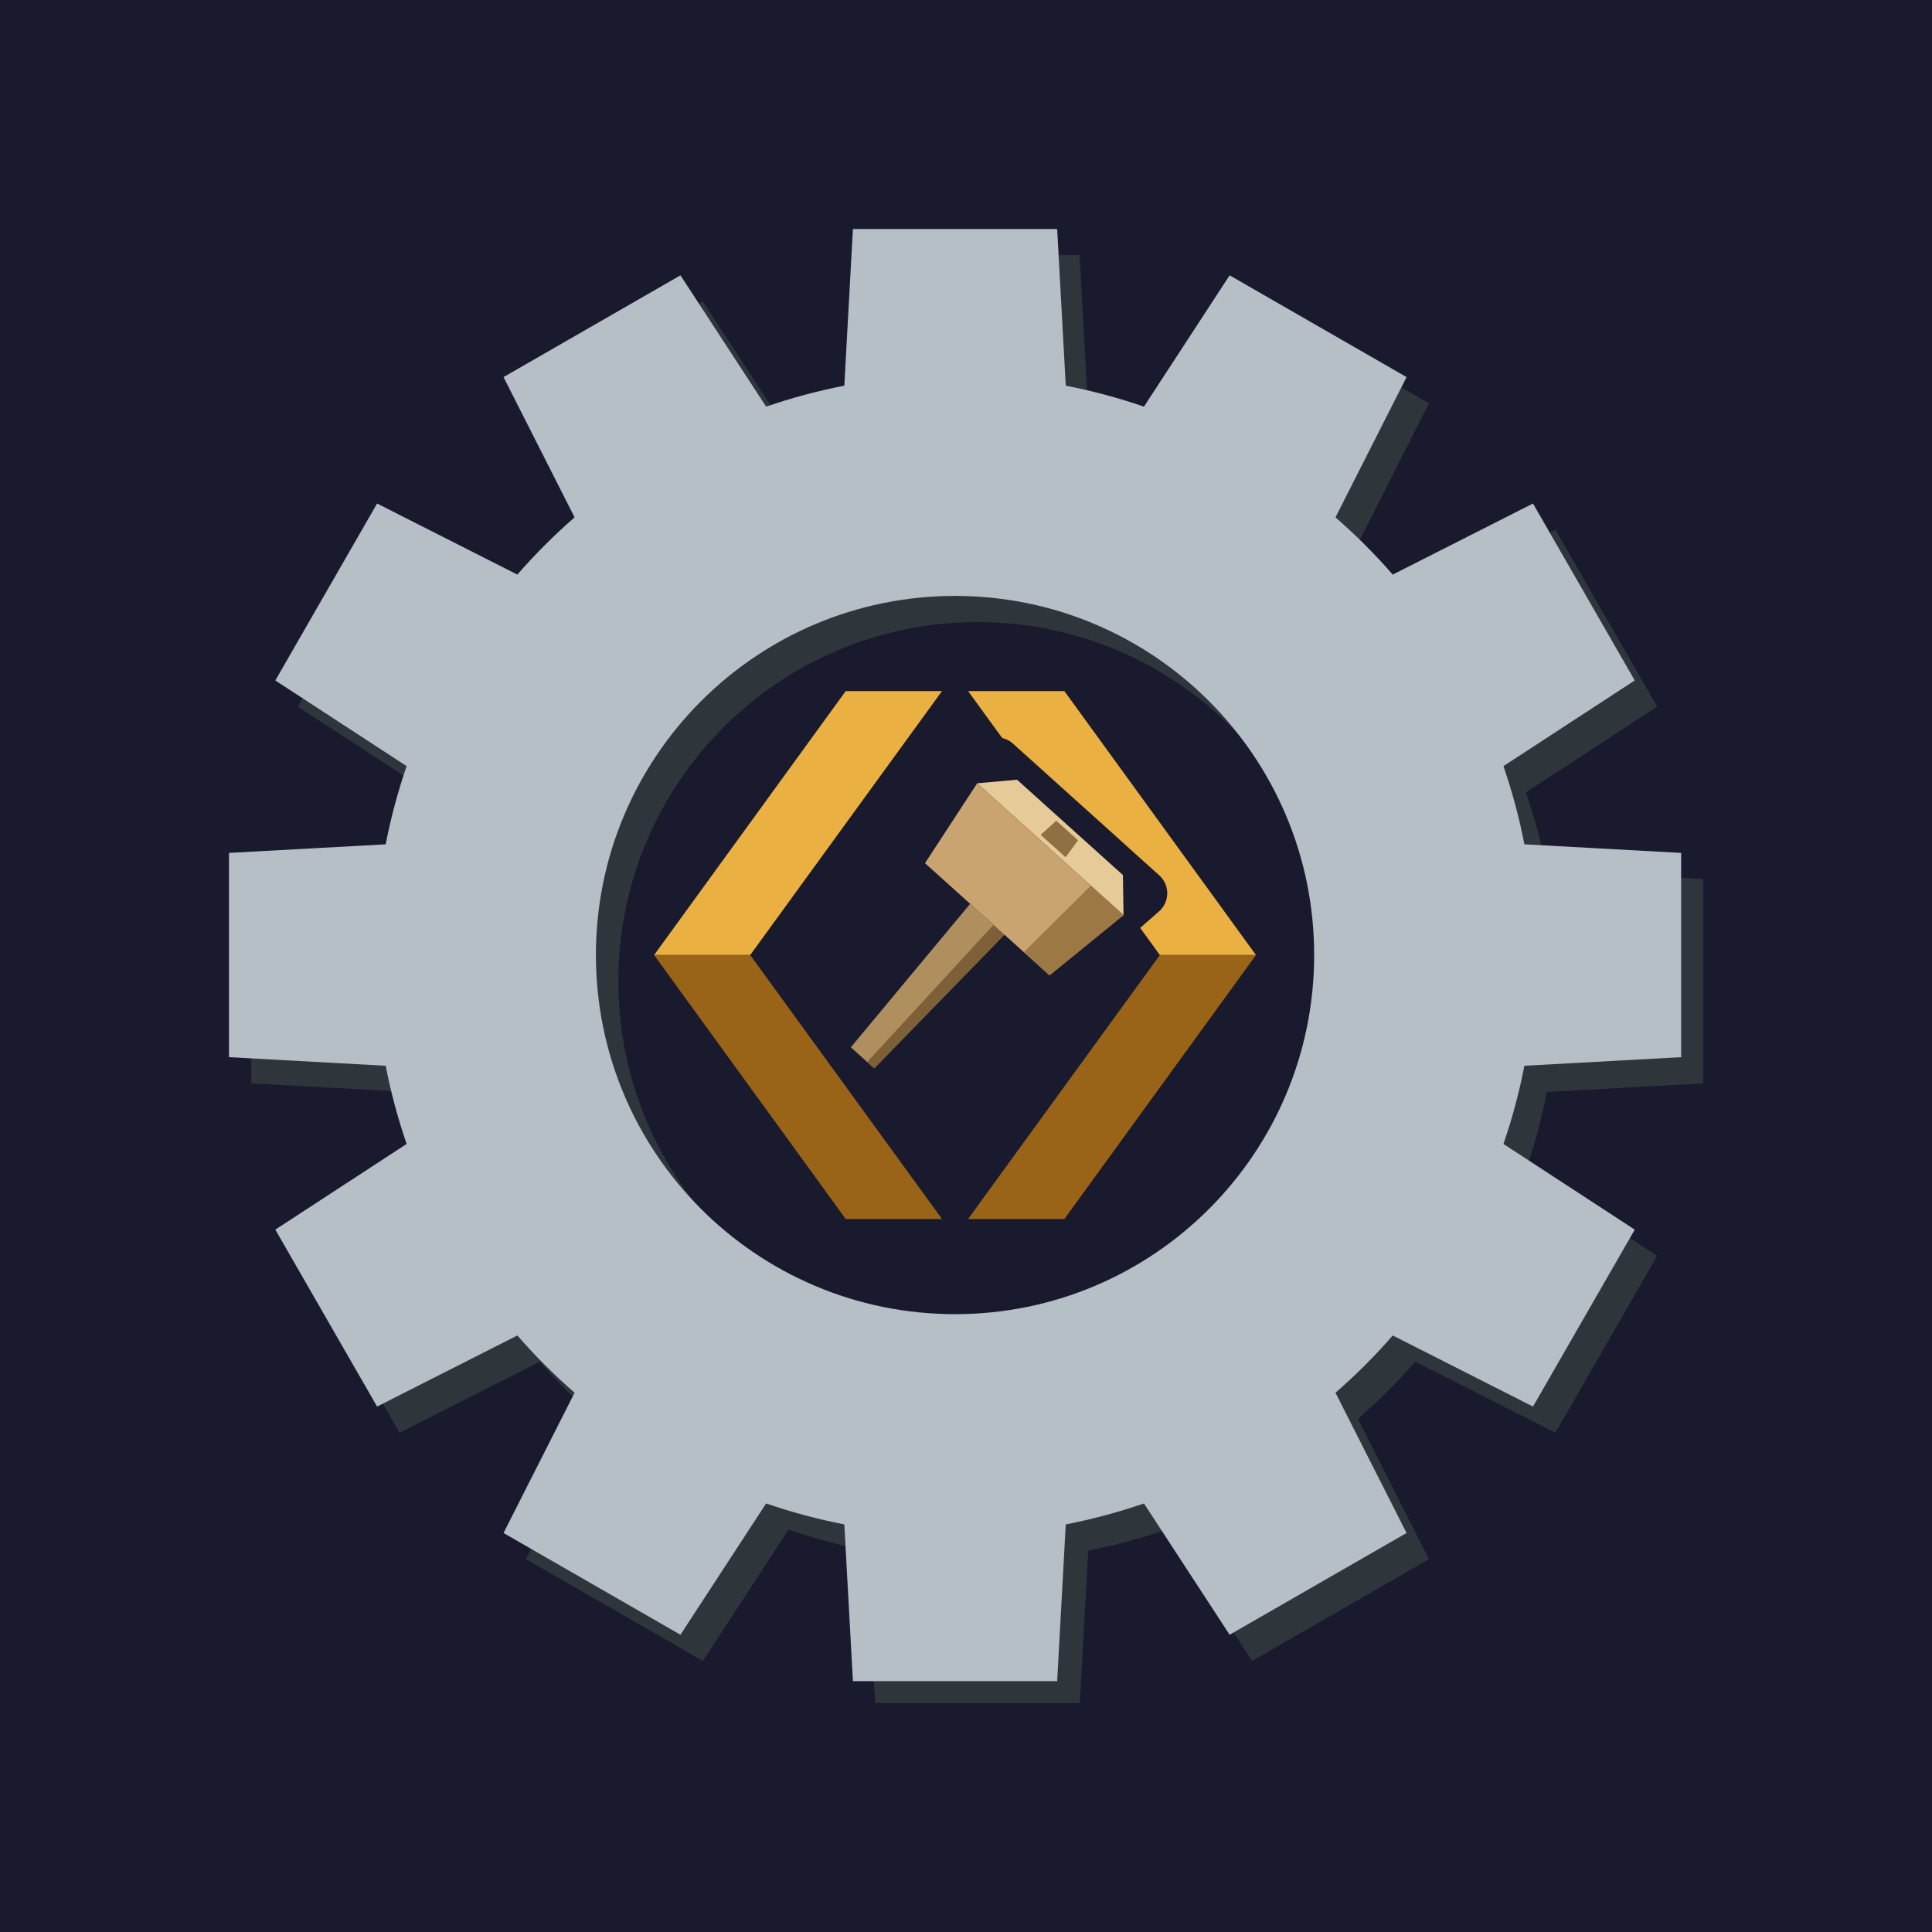
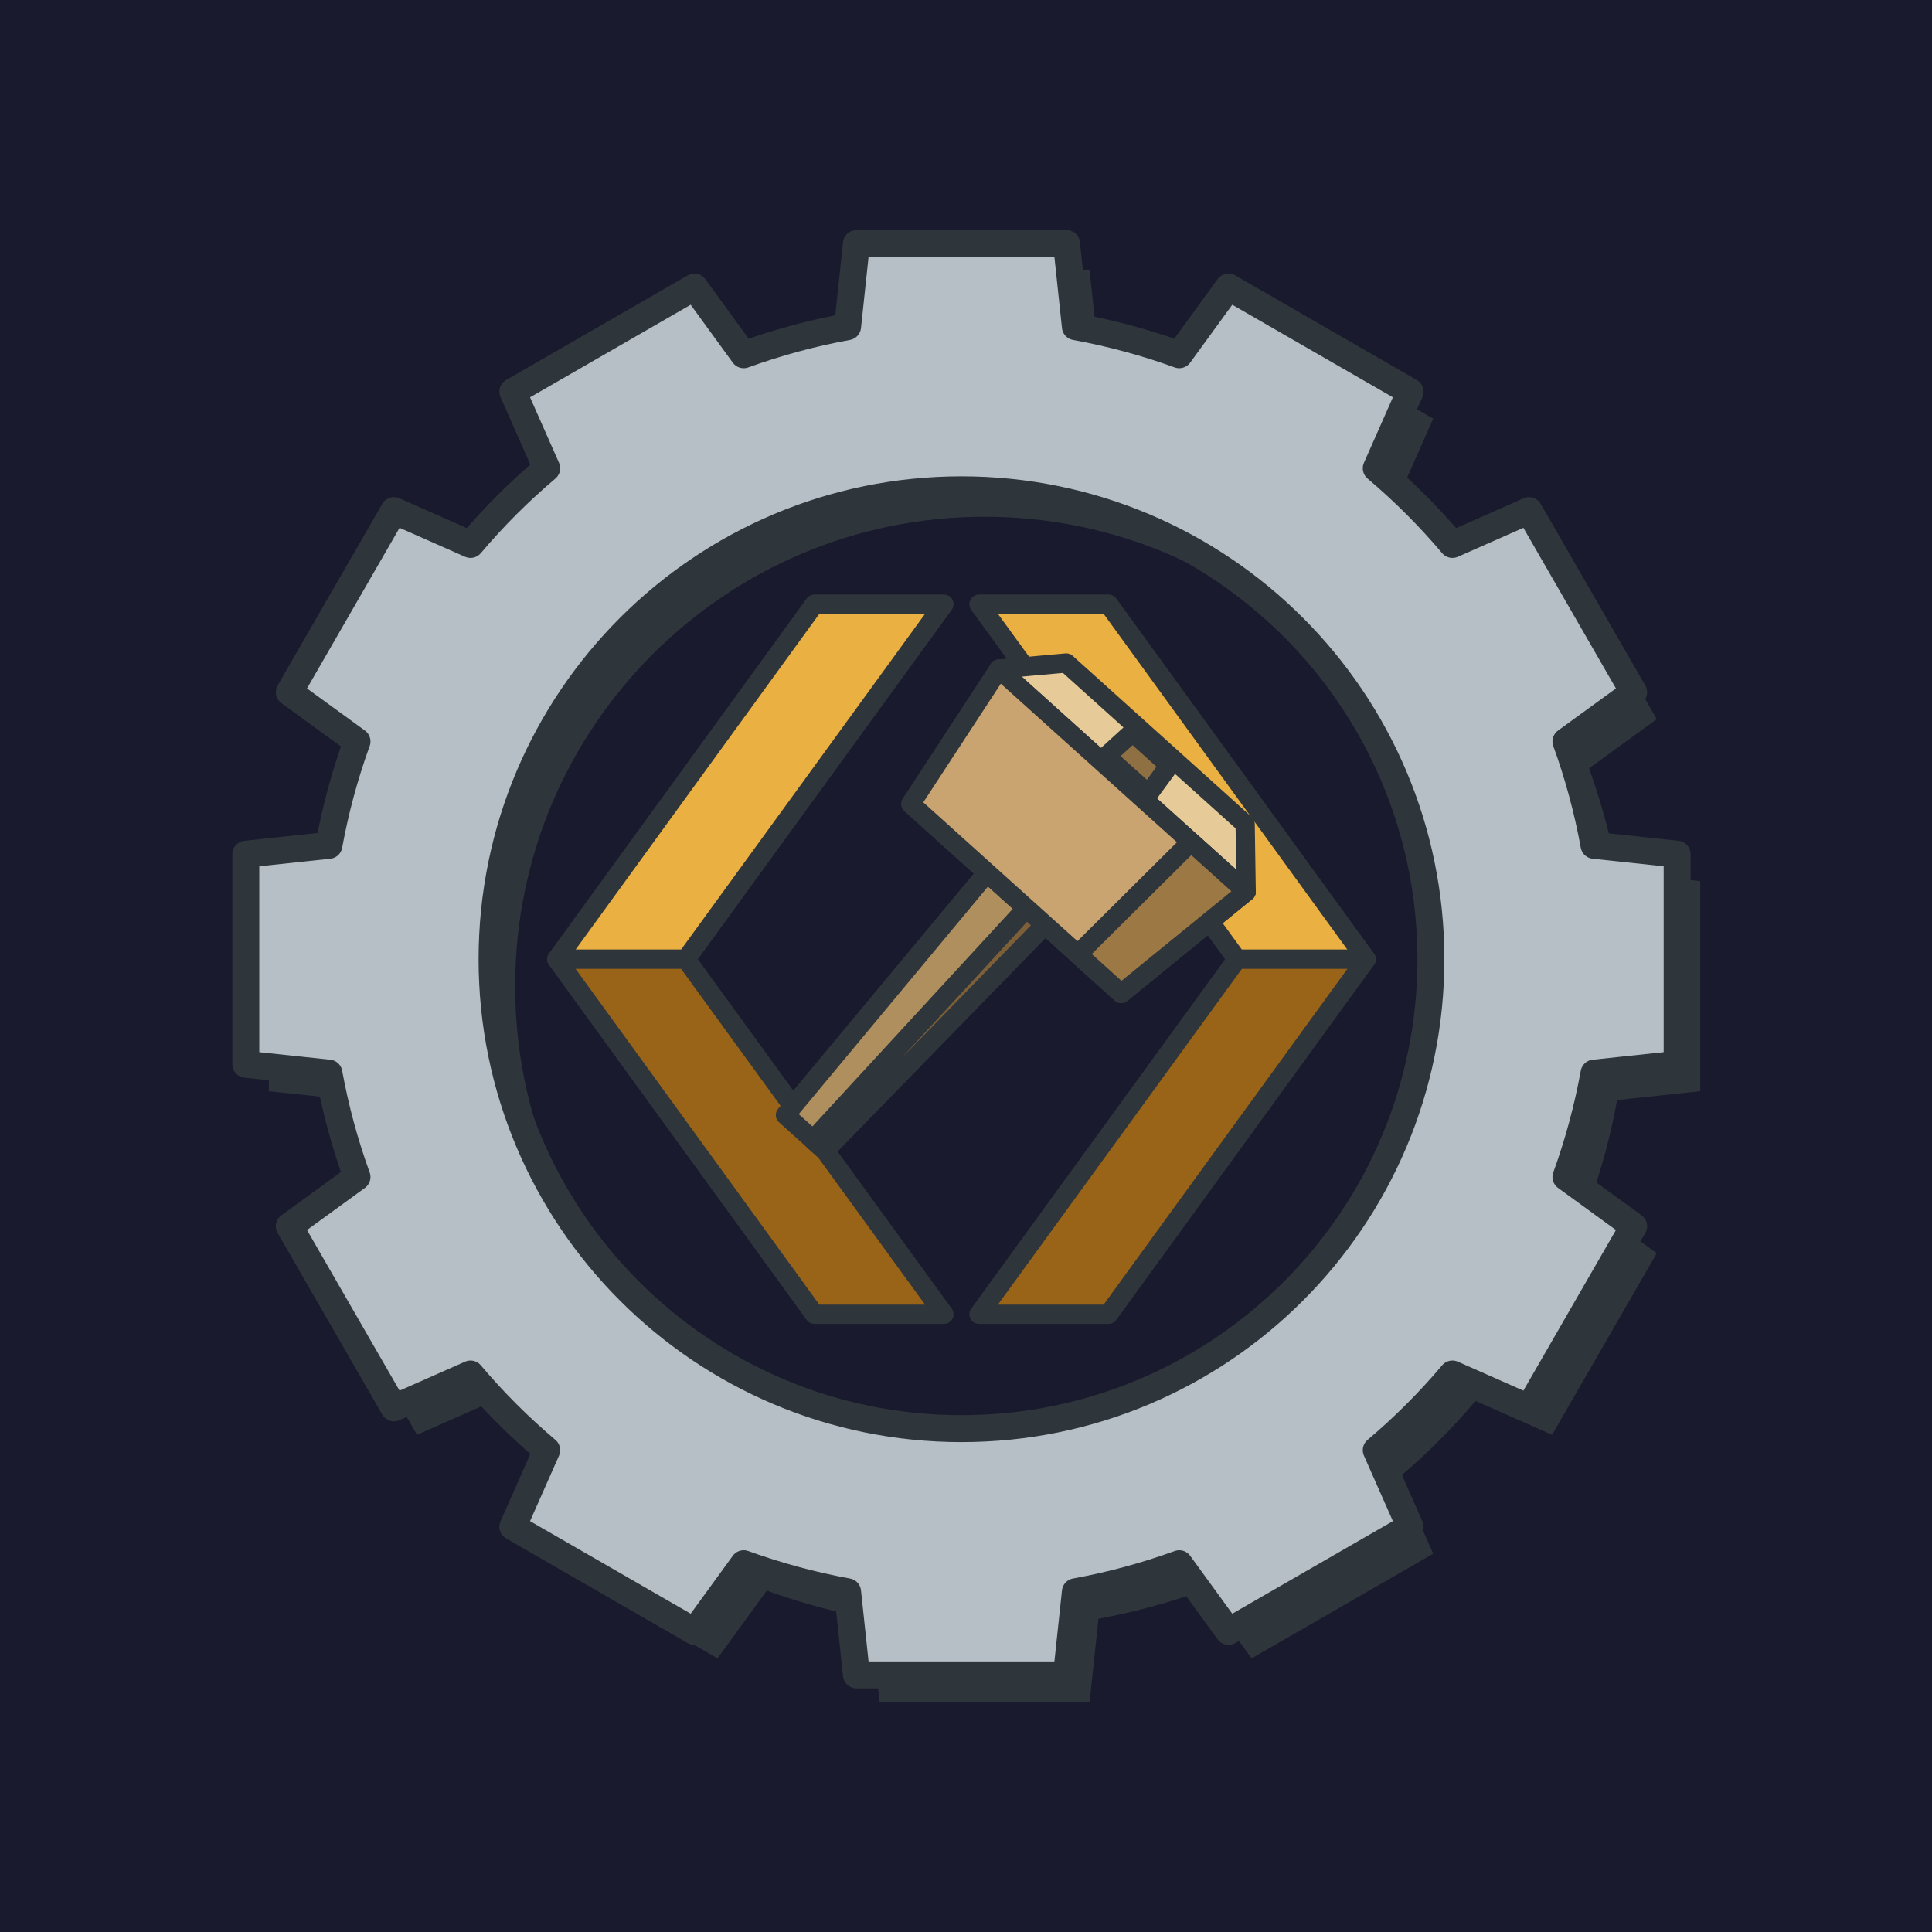
<svg xmlns="http://www.w3.org/2000/svg" width="152" height="152" viewBox="0 0 152 152">
  <rect width="152" height="152" fill="#1a1a2e" />
-   <svg x="18" y="18" width="116" height="116" viewBox="5.86 5.86 394.14 394.14" preserveAspectRatio="xMidYMid meet">
+   <svg x="18" y="18" width="116" height="116" viewBox="10.16 10.16 382.03 383.2" preserveAspectRatio="xMidYMid meet">
    <defs>
-       <path id="gear-body" fill-rule="evenodd" d="M170.4,47.8 L172.7,5.9 L227.3,5.9 L229.6,47.8 A155,155 0 0 1 250.5,53.4L250.5,53.4 L273.4,18.3 L320.7,45.5 L301.7,83 A155,155 0 0 1 317,98.3L317,98.3 L354.5,79.3 L381.7,126.6 L346.6,149.5 A155,155 0 0 1 352.2,170.4L352.2,170.4 L394.1,172.7 L394.1,227.3 L352.2,229.6 A155,155 0 0 1 346.6,250.5L346.6,250.5 L381.7,273.4 L354.5,320.7 L317,301.7 A155,155 0 0 1 301.7,317L301.7,317 L320.7,354.5 L273.4,381.7 L250.5,346.6 A155,155 0 0 1 229.6,352.2L229.6,352.2 L227.3,394.1 L172.7,394.1 L170.4,352.2 A155,155 0 0 1 149.5,346.6L149.5,346.6 L126.6,381.7 L79.3,354.5 L98.3,317 A155,155 0 0 1 83,301.7L83,301.7 L45.5,320.7 L18.3,273.4 L53.4,250.5 A155,155 0 0 1 47.8,229.6L47.8,229.6 L5.9,227.3 L5.9,172.7 L47.8,170.4 A155,155 0 0 1 53.4,149.5L53.4,149.5 L18.3,126.6 L45.5,79.3 L83,98.3 A155,155 0 0 1 98.3,83L98.3,83 L79.3,45.5 L126.6,18.3 L149.5,53.4 A155,155 0 0 1 170.4,47.8 Z M200,104 A96,96 0 1 1 200,296 A96,96 0 1 1 200,104 Z" />
-       <g id="tags">
+       <path id="gear-body" fill-rule="evenodd" d="M170.4,35.6 L172.7,14 L227.3,14 L229.6,35.6 A167,167 0 0 1 256.6,42.9 L269.4,25.3 L316.6,52.5 L307.8,72.4 A167,167 0 0 1 327.6,92.2 L347.5,83.4 L374.7,130.6 L357.1,143.4 A167,167 0 0 1 364.4,170.4 L386,172.7 L386,227.3 L364.4,229.6 A167,167 0 0 1 357.1,256.6 L374.7,269.4 L347.5,316.6 L327.6,307.8 A167,167 0 0 1 307.8,327.6 L316.6,347.5 L269.4,374.7 L256.6,357.1 A167,167 0 0 1 229.6,364.4 L227.3,386 L172.7,386 L170.4,364.4 A167,167 0 0 1 143.4,357.1 L130.6,374.7 L83.4,347.5 L92.2,327.6 A167,167 0 0 1 72.4,307.8 L52.5,316.6 L25.3,269.4 L42.9,256.6 A167,167 0 0 1 35.6,229.6 L14,227.3 L14,172.7 L35.6,170.4 A167,167 0 0 1 42.9,143.4 L25.3,130.6 L52.5,83.4 L72.4,92.2 A167,167 0 0 1 92.2,72.4 L83.4,52.5 L130.6,25.3 L143.4,42.9 A167,167 0 0 1 170.4,35.6 Z M200,78 A122,122 0 1 1 200,322 A122,122 0 1 1 200,78 Z" />
+       <g id="tags" stroke="#2E353B" stroke-width="7.353" stroke-linejoin="round">
        <path fill="#EBB042" d="M143.8,64.3 L45.3,200 L94.7,200 L193.3,64.3 Z" />
        <path fill="#9A6418" d="M45.3,200 L143.8,335.7 L193.3,335.7 L94.7,200 Z" />
        <path fill="#EBB042" d="M256.2,64.3 L354.7,200 L305.3,200 L206.7,64.3 Z" />
        <path fill="#9A6418" d="M354.7,200 L256.2,335.7 L206.7,335.7 L305.3,200 Z" />
      </g>
      <g id="mallet">
-         <g transform="rotate(42 200 200)">
+         <g transform="rotate(42 200 200)" stroke="#2E353B" stroke-width="10.87" stroke-linejoin="round">
          <path fill="#B08F5E" d="M178,154 L222,154 L215,332 L185,332 Z" />
          <path fill="#7E6038" d="M208,154 L222,154 L215,332 L206,332 Z" />
          <path fill="#E6CB99" d="M106,64 L132,36 L268,36 L294,64 Z" />
          <path fill="#8E7042" d="M186,40 L214,40 L216,60 L184,60 Z" />
          <path fill="#C9A470" d="M106,64 L294,64 L280,154 L120,154 Z" />
          <path fill="#9C7844" d="M252,64 L294,64 L280,154 L247,154 Z" />
        </g>
      </g>
-       <mask id="cut-lockup">
-         <rect width="400" height="400" fill="#fff" />
-         <g transform="translate(200 200) scale(.28) translate(-200 -200)" stroke="#000" stroke-width="46" stroke-linejoin="round" fill="#000">
-           <path transform="rotate(42 200 200)" d="M178,154 L222,154 L215,332 L185,332 Z" />
-           <path transform="rotate(42 200 200)" d="M106,36 L294,36 L280,154 L120,154 Z" />
-         </g>
-       </mask>
    </defs>
-     <g mask="url(#cut-lockup)">
+     <g>
      <use href="#gear-body" transform="translate(6,7)" fill="#2E353B" />
-       <use href="#gear-body" fill="#B6BEC6" />
-       <g transform="translate(200 200) scale(.52) translate(-200 -200)">
+       <use href="#gear-body" fill="#B6BEC6" stroke="#2E353B" stroke-width="7.0" stroke-linejoin="round" />
+       <g transform="translate(200 200) scale(.68) translate(-200 -200)">
        <use href="#tags" />
      </g>
    </g>
-     <g transform="translate(200 200) scale(.28) translate(-200 -200)">
+     <g transform="translate(200 200) scale(.46) translate(-200 -200)">
      <use href="#mallet" />
    </g>
  </svg>
</svg>
